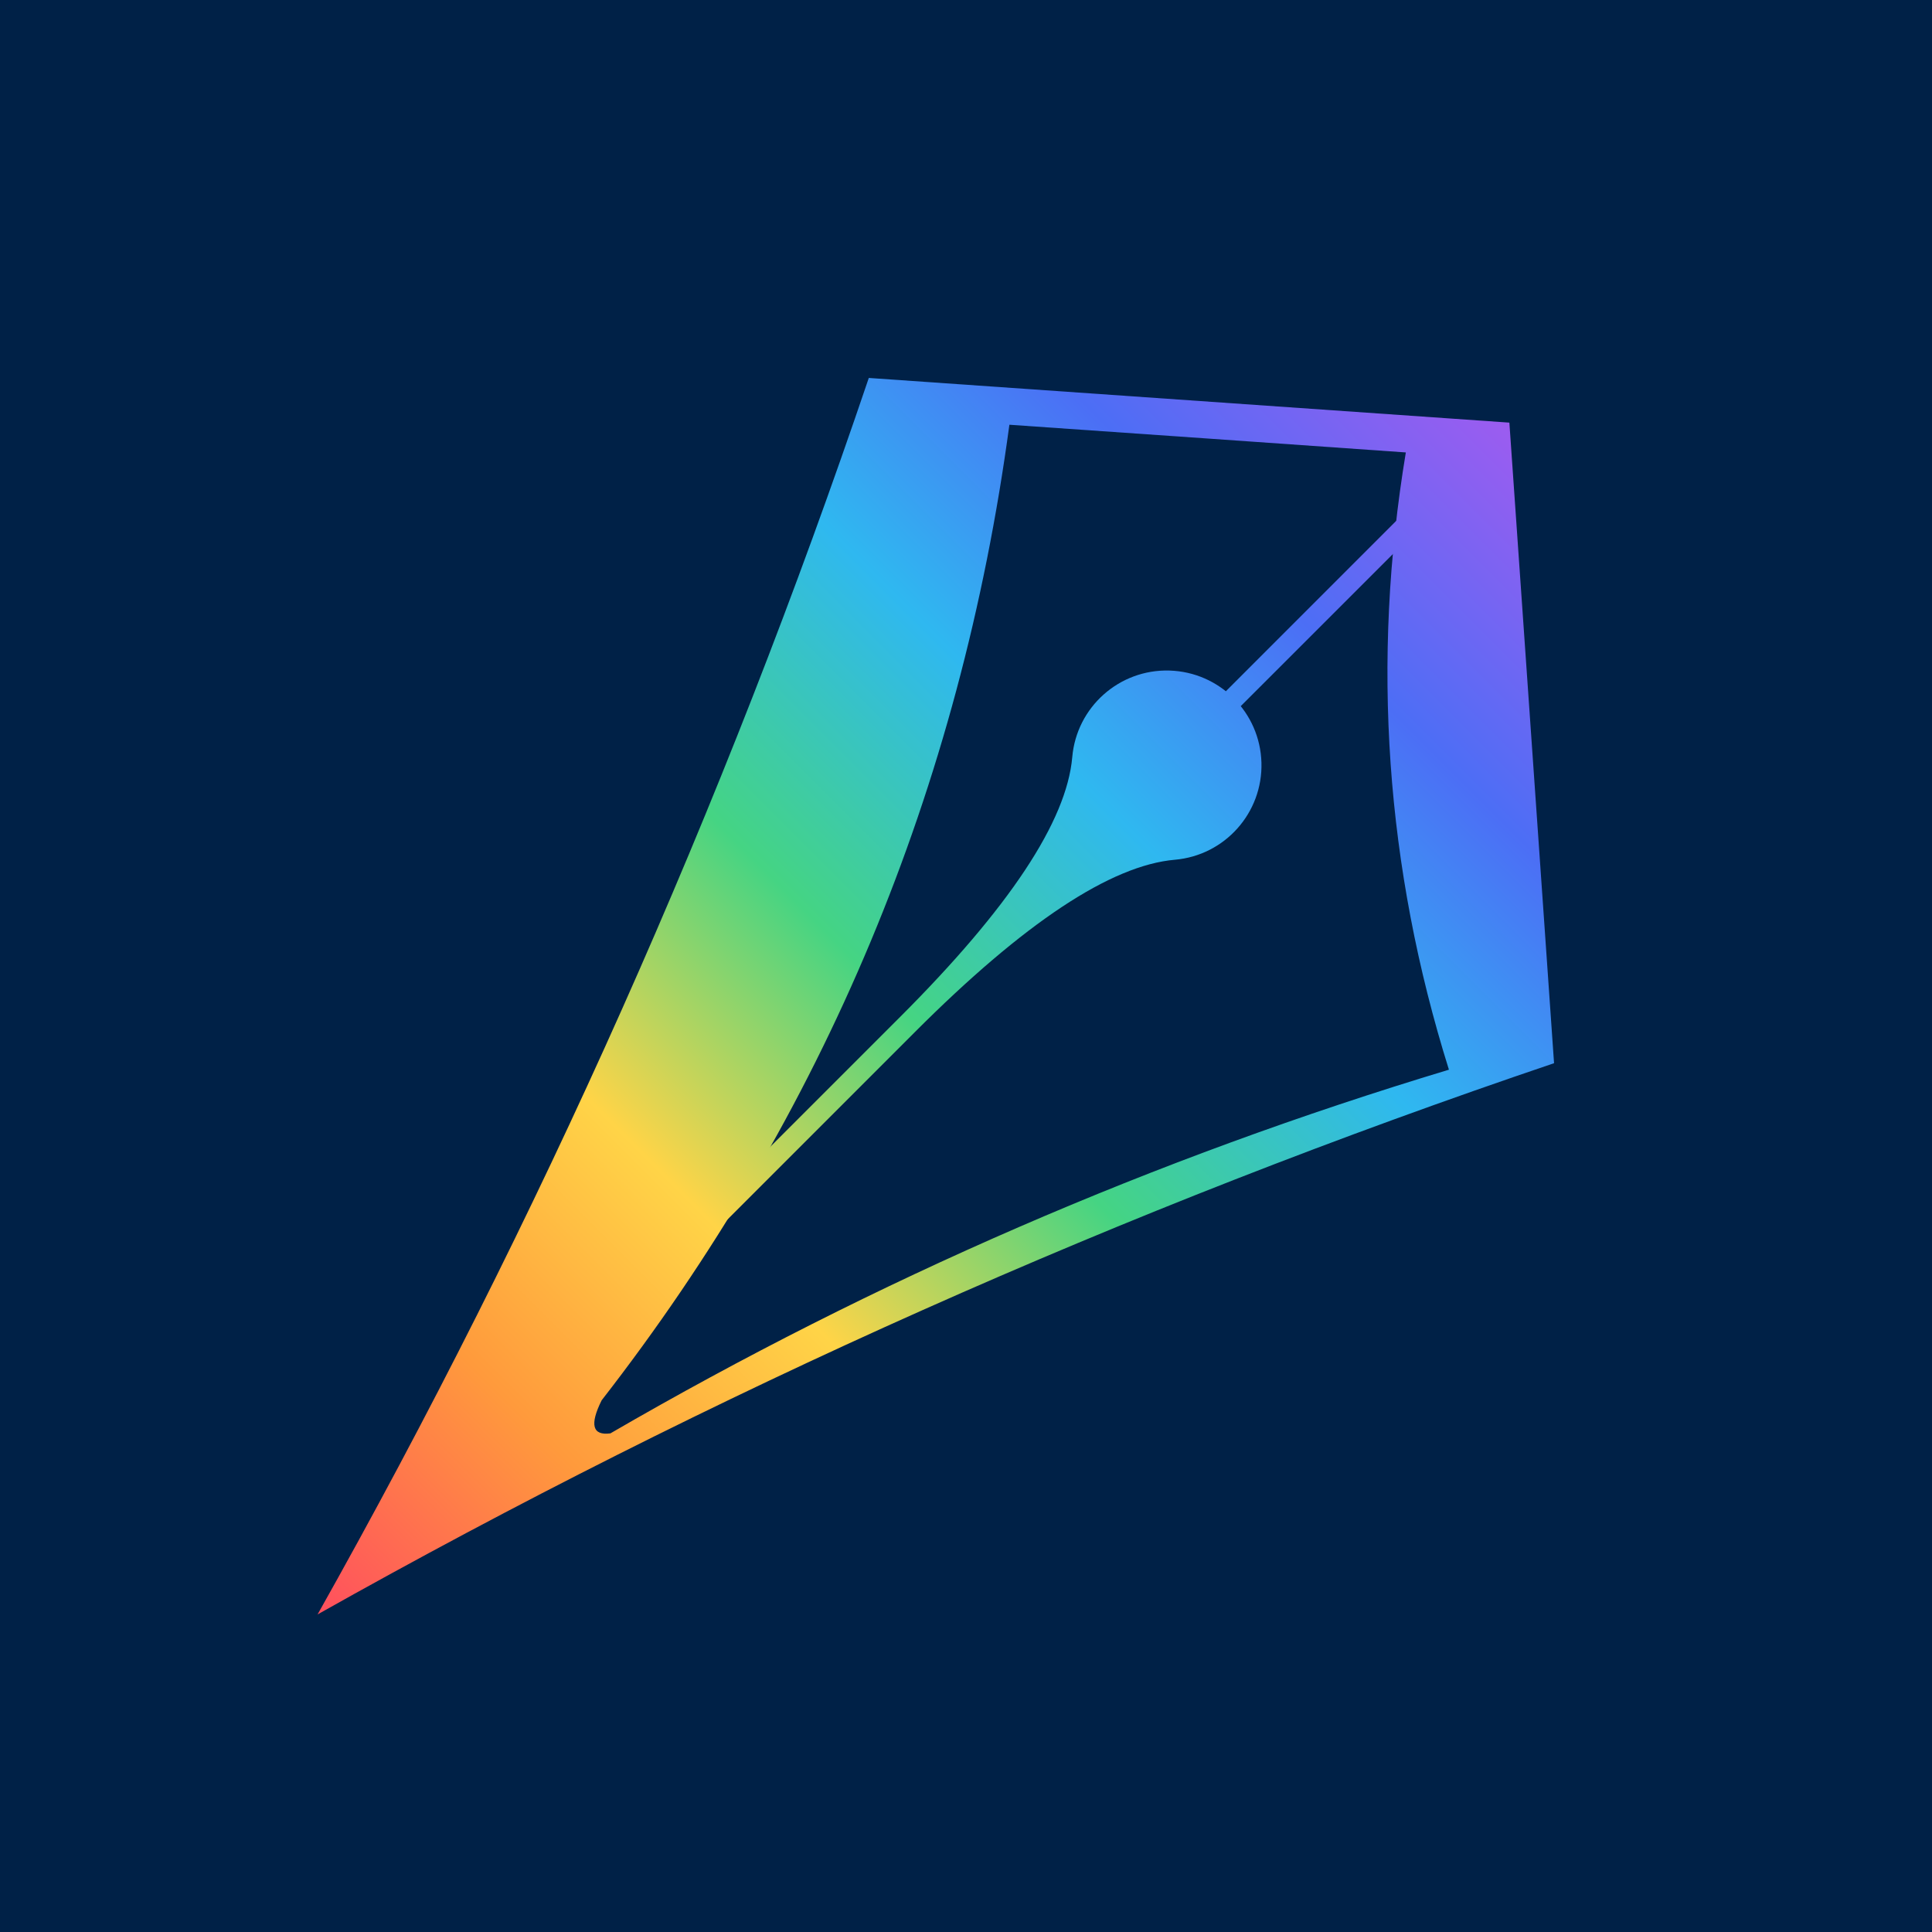
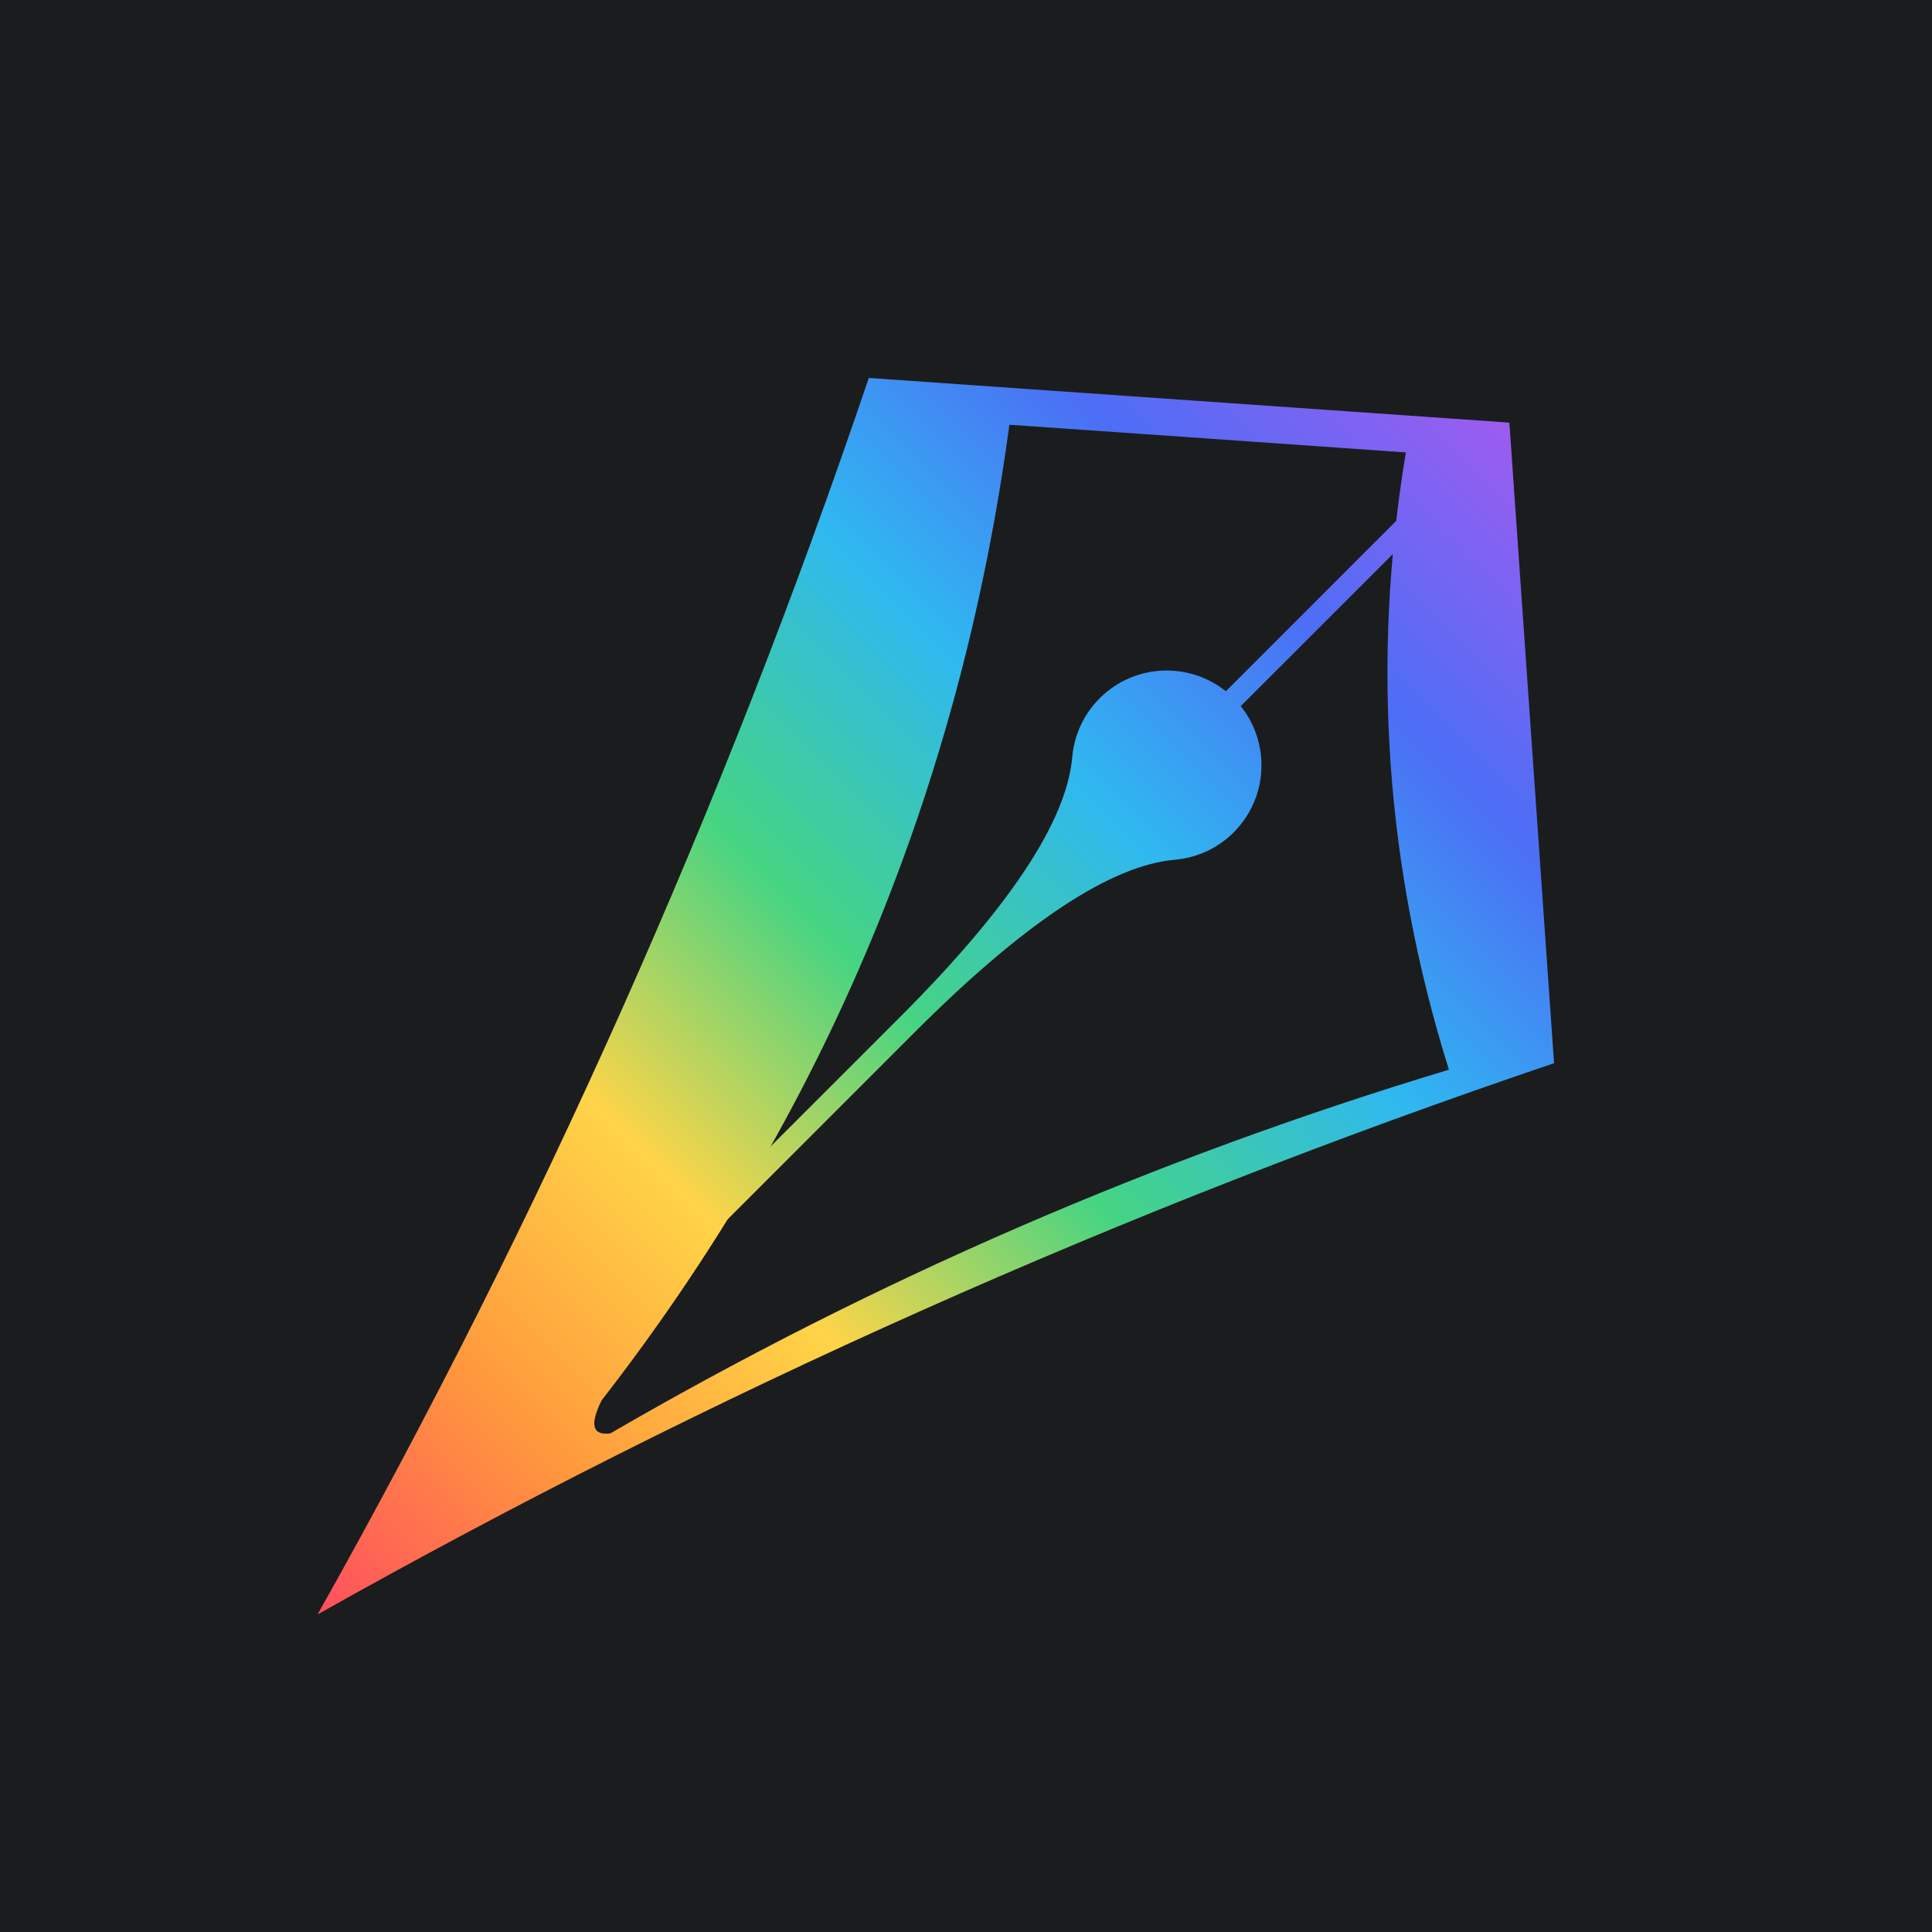
<svg xmlns="http://www.w3.org/2000/svg" viewBox="0 0 256 256" role="img" aria-label="PRISMA">
  <defs>
    <linearGradient id="spectrum" gradientUnits="userSpaceOnUse" x1="42.08" y1="213.92" x2="200" y2="56">
      <stop offset="0" stop-color="#FF4F5E" />
      <stop offset="0.17" stop-color="#FF9A3C" />
      <stop offset="0.33" stop-color="#FFD447" />
      <stop offset="0.5" stop-color="#45D483" />
      <stop offset="0.67" stop-color="#2FB8F0" />
      <stop offset="0.83" stop-color="#4C6EF5" />
      <stop offset="1" stop-color="#9D5CF0" />
    </linearGradient>
  </defs>
-   <rect width="256" height="256" fill="#002147" />
+   <rect width="256" height="256" fill="#1B1C1E" />
  <g fill="url(#spectrum)">
    <path fill-rule="evenodd" d="M42.08 213.92Q86.25 135.41 115.12 50.08L200 56L205.92 140.88Q120.59 169.75 42.08 213.92ZM79.72 185.55Q124 128.6 133.75 56.28Q160.02 58.1 186.28 59.95Q179.39 101.52 191.99 141.74Q133.54 159.37 80.88 189.93Q77.31 190.4 79.72 185.55Z" />
    <path d="M73.78 180.24L119.25 134.77Q140.97 113.06 142.08 100.32A12.56 12.56 0 1 1 155.68 113.92Q142.94 115.03 121.23 136.75L75.76 182.22ZM153.61 100.42L189.68 64.34L191.66 66.32L155.58 102.39Z" />
  </g>
</svg>
